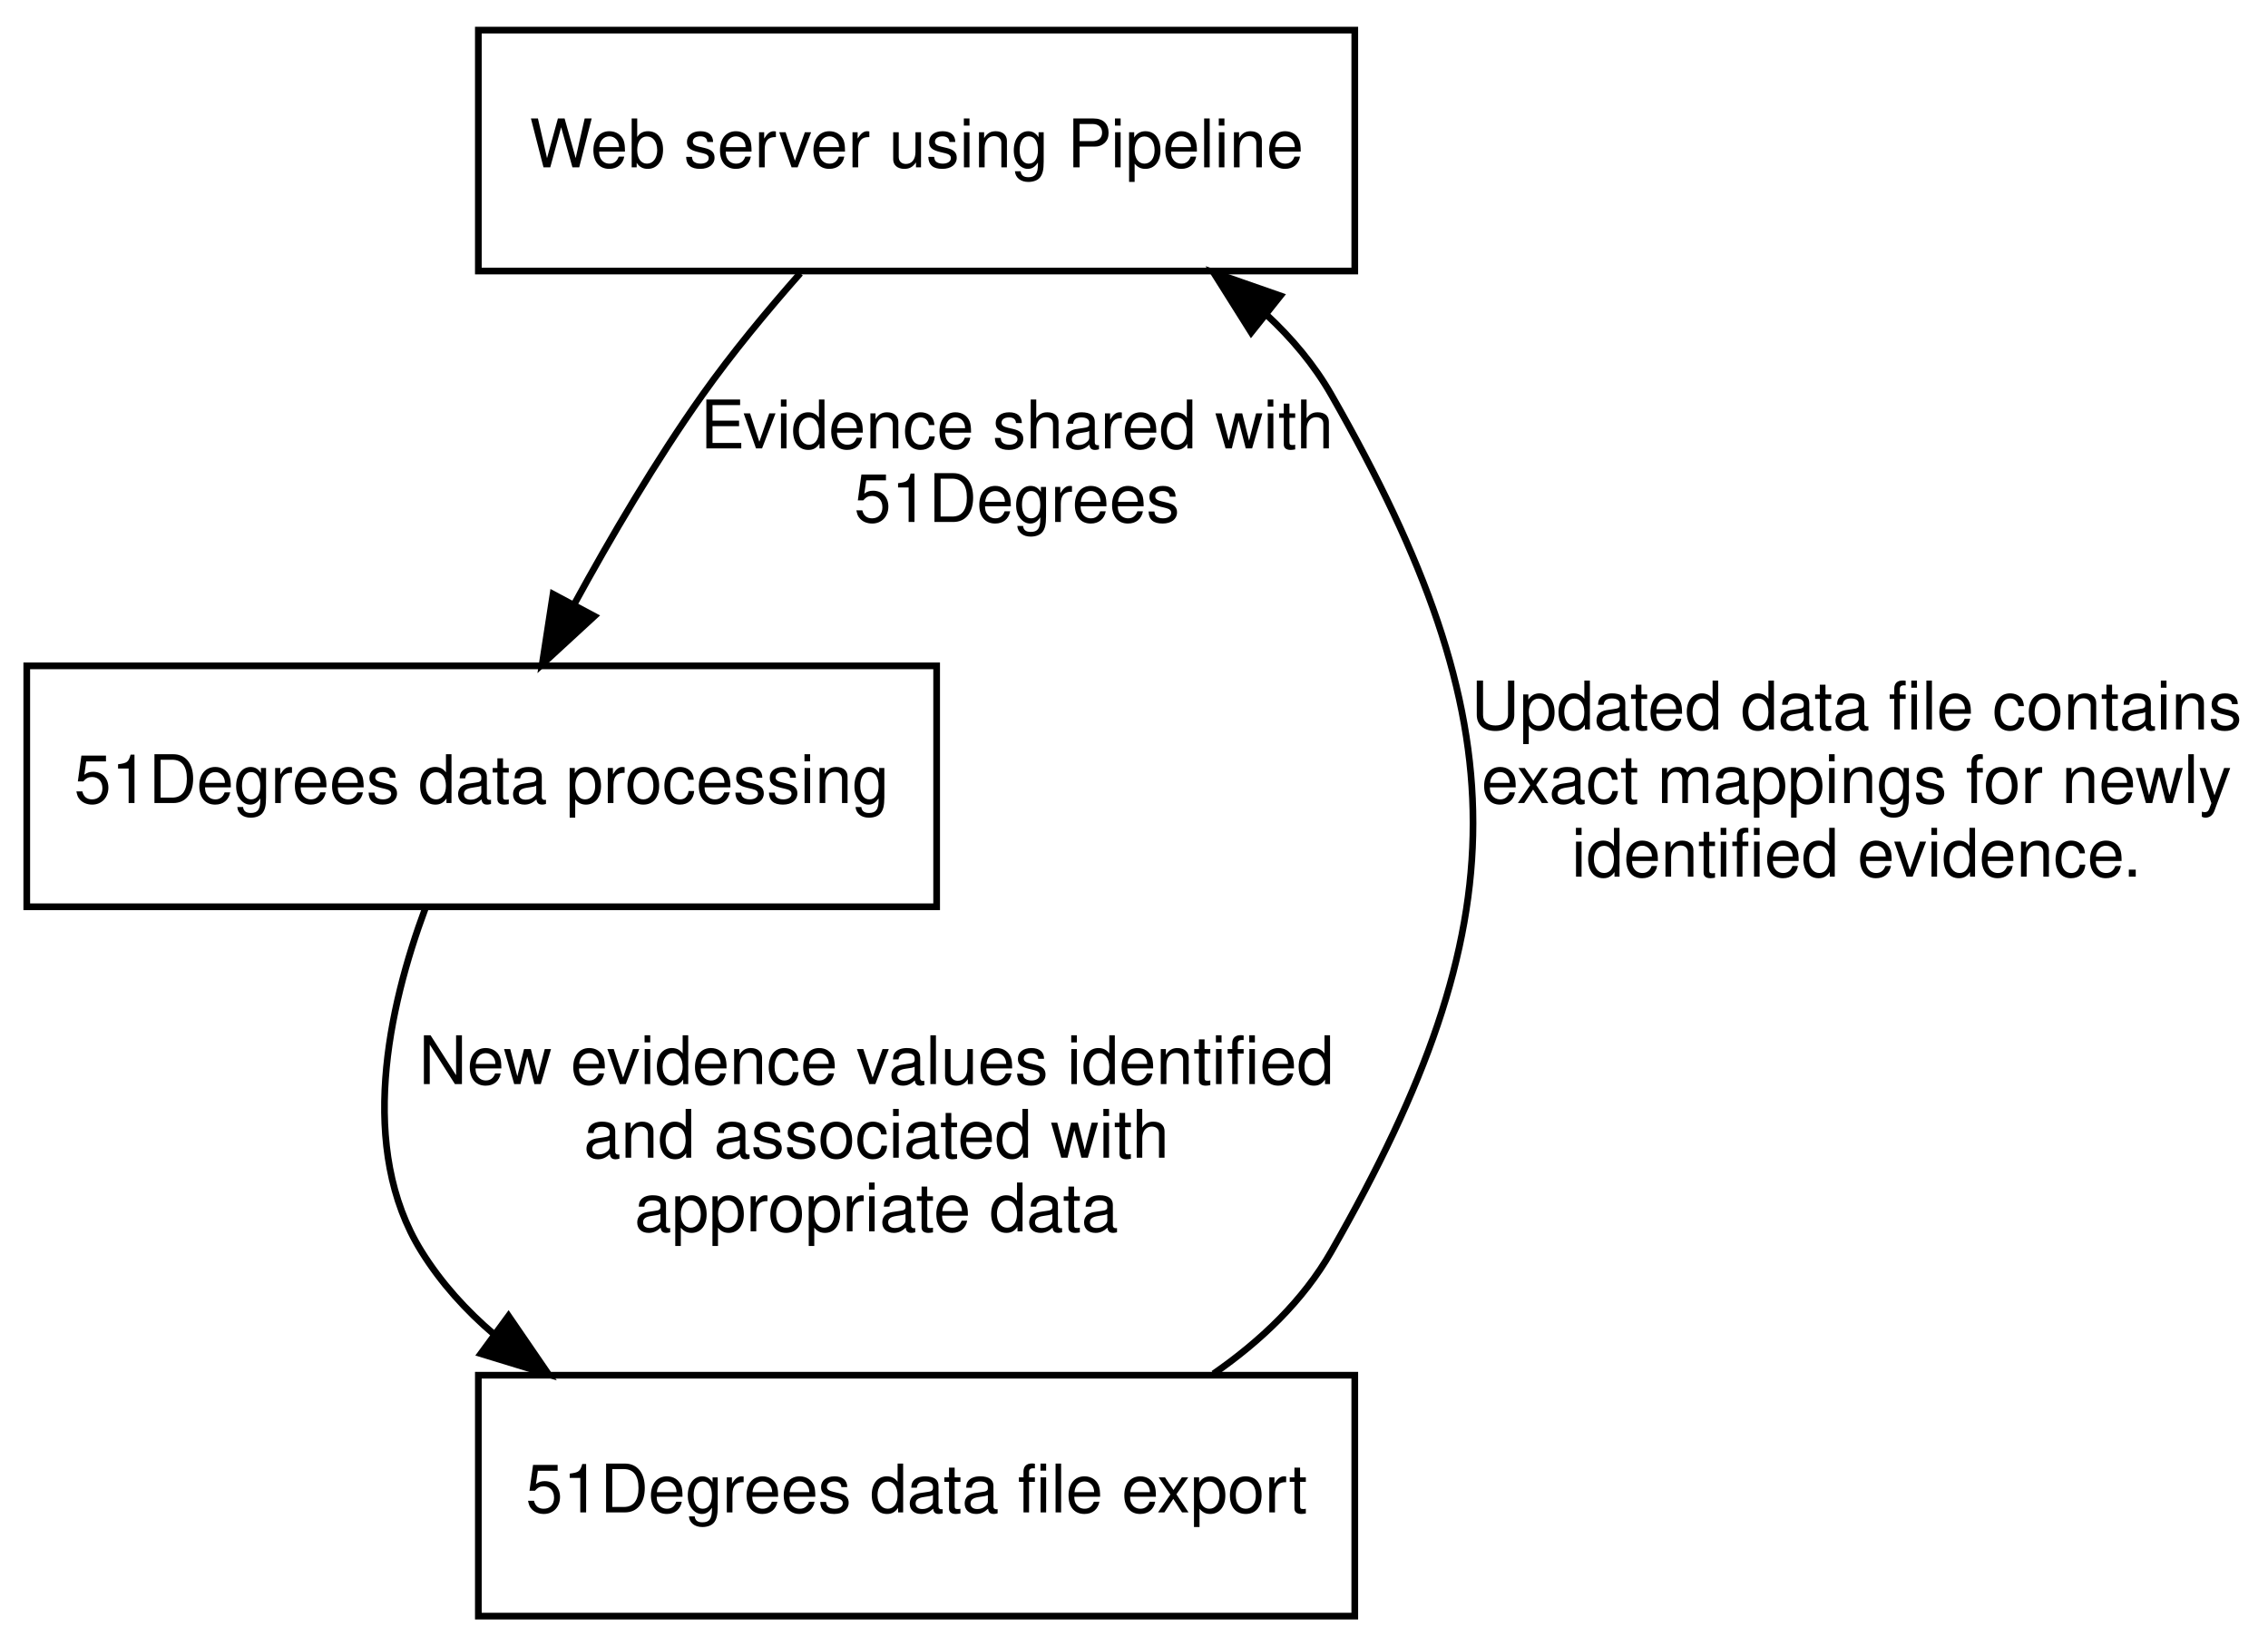
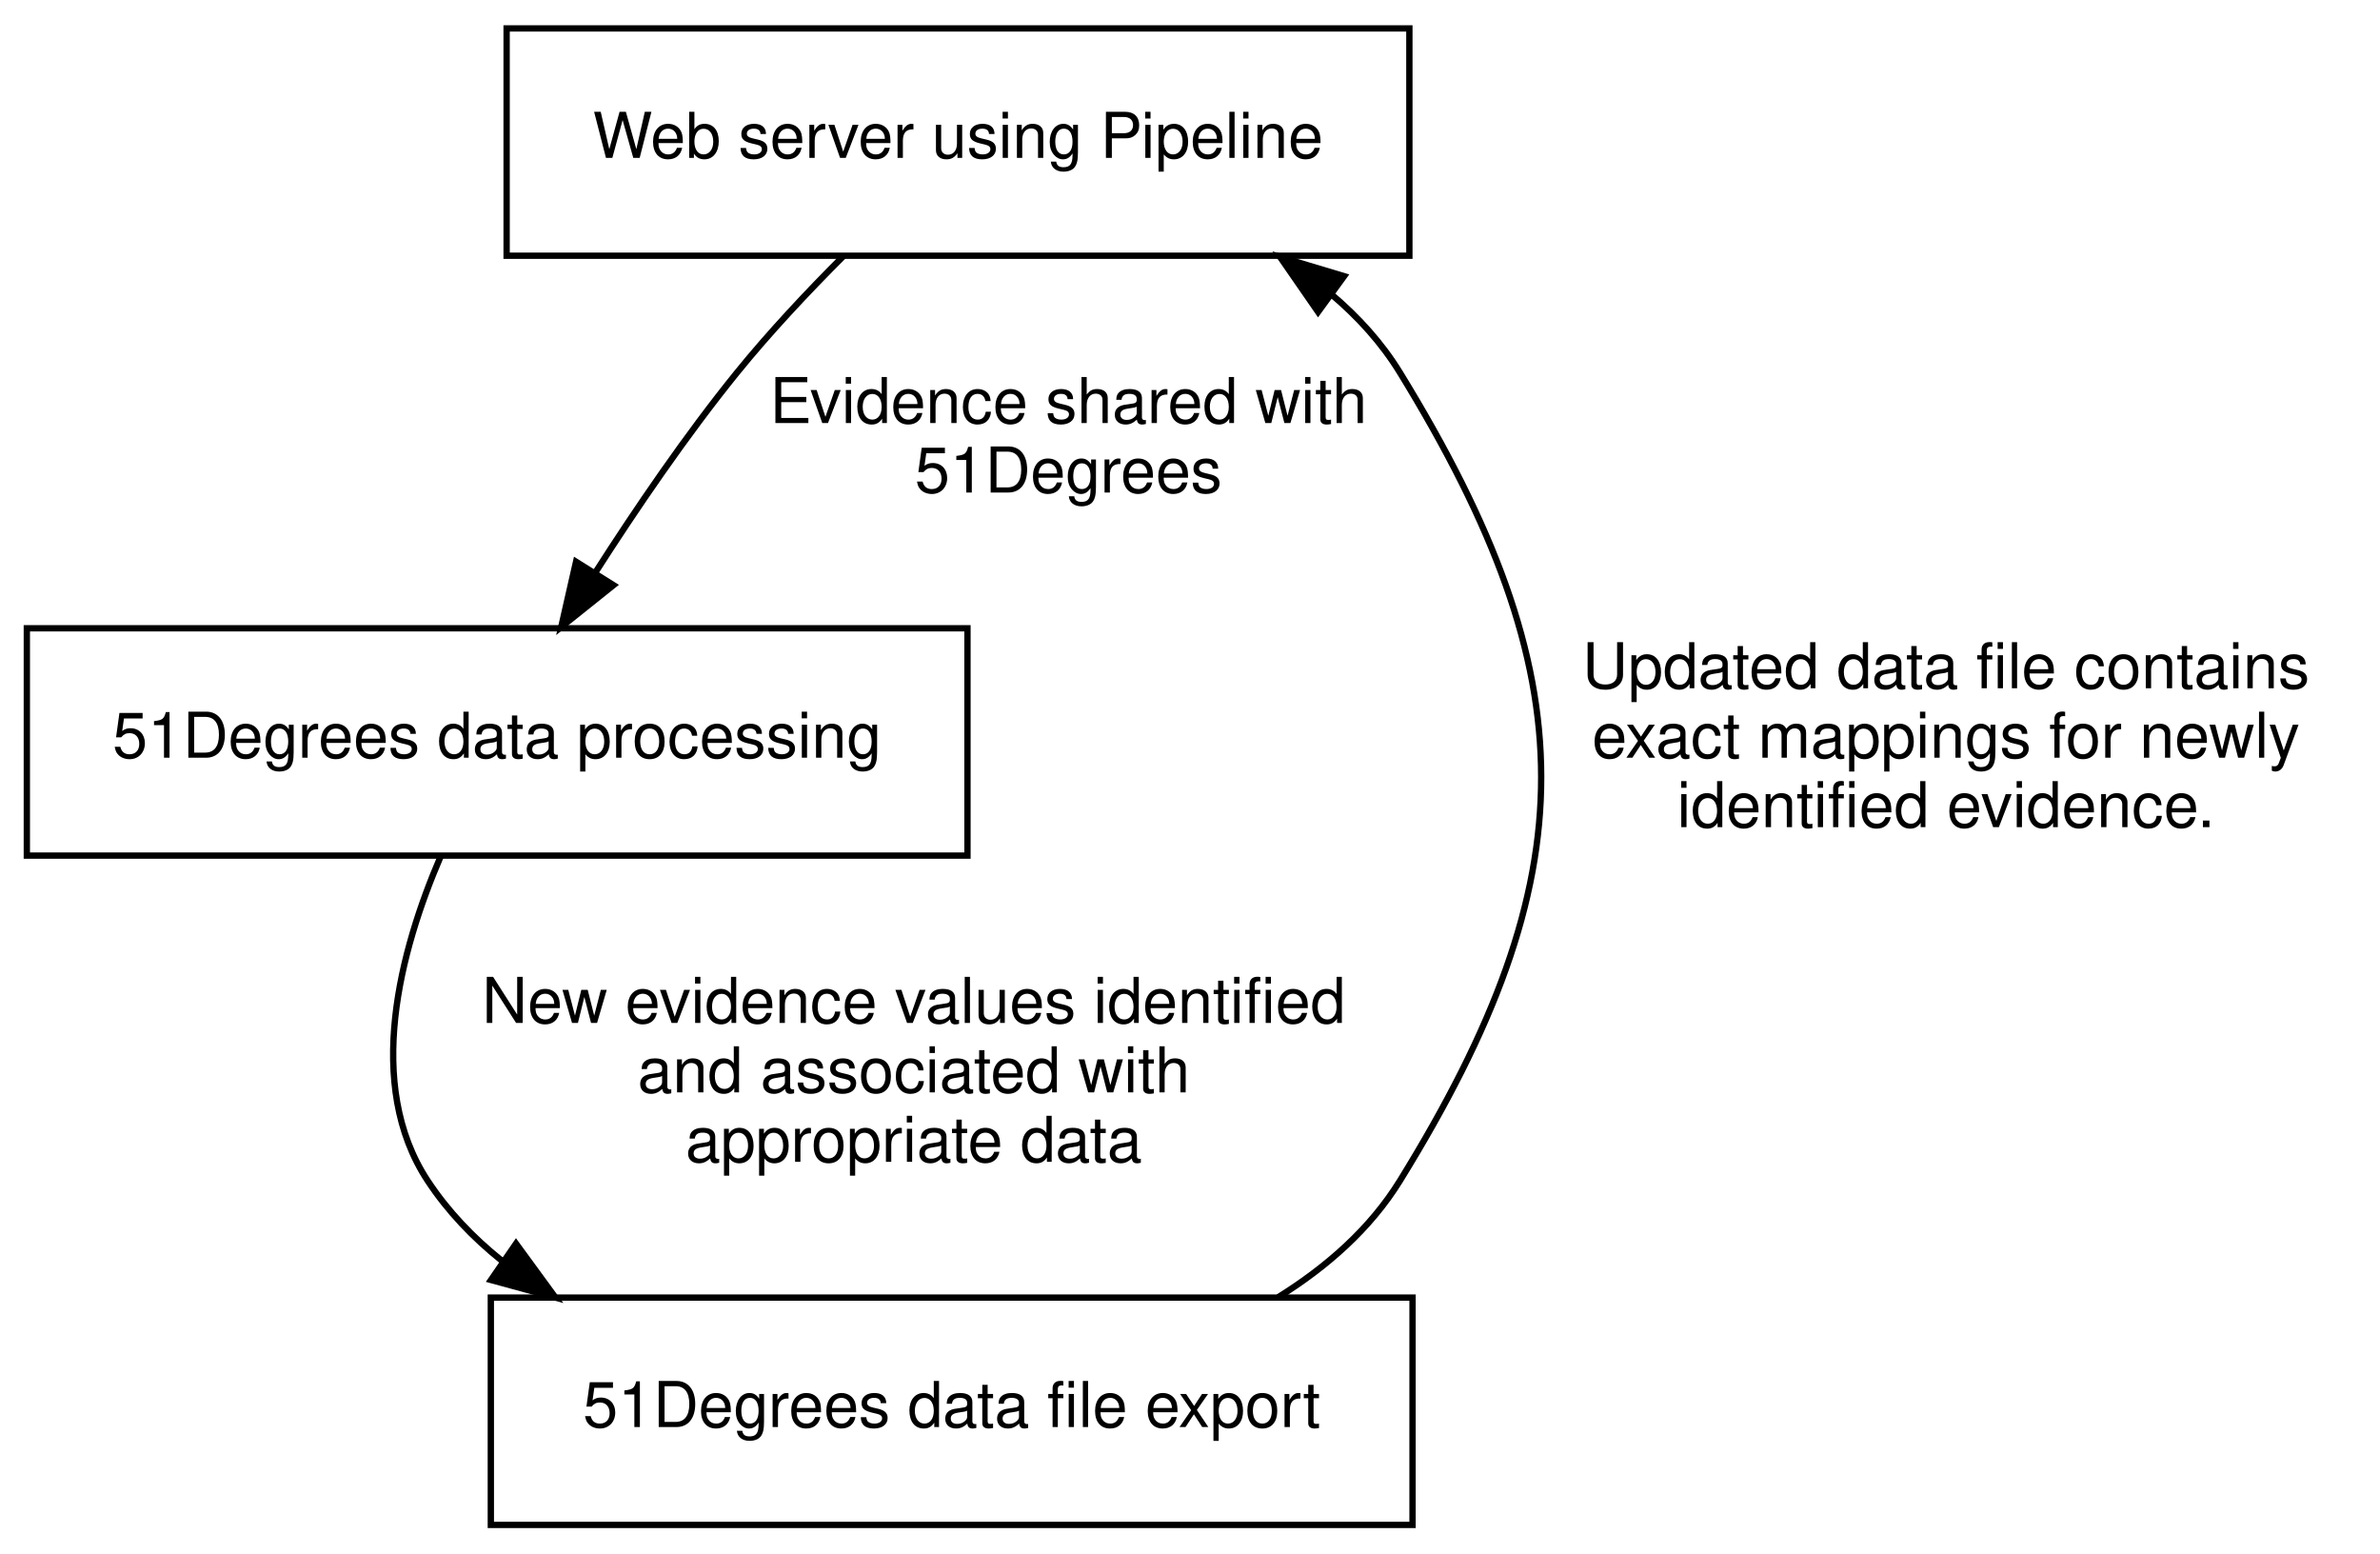
- <svg xmlns="http://www.w3.org/2000/svg" width="339pt" height="246pt" viewBox="0.00 0.00 339.00 246.00">
+ <svg xmlns="http://www.w3.org/2000/svg" width="377pt" height="246pt" viewBox="0.00 0.00 376.50 246.00">
  <g id="graph0" class="graph" transform="scale(1 1) rotate(0) translate(4 242)">
    <g id="node1" class="node">
-       <polygon fill="none" stroke="#000000" points="67.5,-201.5 67.5,-237.5 198.5,-237.5 198.5,-201.5 67.5,-201.5" />
-       <text text-anchor="middle" x="133" y="-217" font-family="Helvetica,sans-Serif" font-size="10.00" fill="#000000">Web server using Pipeline</text>
+       <polygon fill="none" stroke="black" points="76,-201.5 76,-237.5 219,-237.5 219,-201.5 76,-201.5" />
+       <text text-anchor="middle" x="147.5" y="-217" font-family="Helvetica,sans-Serif" font-size="10.00">Web server using Pipeline</text>
    </g>
    <g id="node2" class="node">
-       <polygon fill="none" stroke="#000000" points="0,-106.5 0,-142.5 136,-142.5 136,-106.5 0,-106.5" />
-       <text text-anchor="middle" x="68" y="-122" font-family="Helvetica,sans-Serif" font-size="10.00" fill="#000000">51Degrees data processing</text>
+       <polygon fill="none" stroke="black" points="0,-106.5 0,-142.5 149,-142.5 149,-106.5 0,-106.5" />
+       <text text-anchor="middle" x="74.5" y="-122" font-family="Helvetica,sans-Serif" font-size="10.00">51Degrees data processing</text>
    </g>
    <g id="edge1" class="edge">
-       <path fill="none" stroke="#000000" d="M115.618,-201.167C110.644,-195.536 105.386,-189.187 101,-183 94.029,-173.168 87.308,-161.739 81.771,-151.605" />
-       <polygon fill="#000000" stroke="#000000" points="84.84,-149.922 77.046,-142.746 78.664,-153.217 84.84,-149.922" />
-       <text text-anchor="middle" x="148" y="-175" font-family="Helvetica,sans-Serif" font-size="10.00" fill="#000000">Evidence shared with</text>
-       <text text-anchor="middle" x="148" y="-164" font-family="Helvetica,sans-Serif" font-size="10.00" fill="#000000">51Degrees</text>
+       <path fill="none" stroke="black" d="M129.35,-201.44C123.7,-195.79 117.62,-189.32 112.5,-183 104.46,-173.08 96.52,-161.43 89.99,-151.23" />
+       <polygon fill="black" stroke="black" points="92.93,-149.33 84.65,-142.71 87,-153.04 92.93,-149.33" />
+       <text text-anchor="middle" x="165" y="-175" font-family="Helvetica,sans-Serif" font-size="10.00">Evidence shared with</text>
+       <text text-anchor="middle" x="165" y="-164" font-family="Helvetica,sans-Serif" font-size="10.00">51Degrees</text>
    </g>
    <g id="node3" class="node">
-       <polygon fill="none" stroke="#000000" points="67.5,-.5 67.5,-36.5 198.5,-36.5 198.5,-.5 67.5,-.5" />
-       <text text-anchor="middle" x="133" y="-16" font-family="Helvetica,sans-Serif" font-size="10.00" fill="#000000">51Degrees data file export</text>
+       <polygon fill="none" stroke="black" points="73.5,-0.5 73.5,-36.5 219.5,-36.5 219.5,-0.5 73.5,-0.5" />
+       <text text-anchor="middle" x="146.5" y="-16" font-family="Helvetica,sans-Serif" font-size="10.00">51Degrees data file export</text>
    </g>
    <g id="edge2" class="edge">
-       <path fill="none" stroke="#000000" d="M59.581,-106.293C54.047,-91.413 49.428,-70.395 59,-55 61.931,-50.286 65.67,-46.163 69.906,-42.56" />
-       <polygon fill="#000000" stroke="#000000" points="72.008,-45.358 77.999,-36.62 67.866,-39.715 72.008,-45.358" />
-       <text text-anchor="middle" x="127" y="-80" font-family="Helvetica,sans-Serif" font-size="10.00" fill="#000000">New evidence values identified</text>
-       <text text-anchor="middle" x="127" y="-69" font-family="Helvetica,sans-Serif" font-size="10.00" fill="#000000">and associated with</text>
-       <text text-anchor="middle" x="127" y="-58" font-family="Helvetica,sans-Serif" font-size="10.00" fill="#000000">appropriate data</text>
+       <path fill="none" stroke="black" d="M65.54,-106.34C59.18,-91.56 53.42,-70.28 63.5,-55 66.68,-50.18 70.67,-46.01 75.17,-42.4" />
+       <polygon fill="black" stroke="black" points="77.49,-45.05 83.74,-36.5 73.52,-39.29 77.49,-45.05" />
+       <text text-anchor="middle" x="140.5" y="-80" font-family="Helvetica,sans-Serif" font-size="10.00">New evidence values identified</text>
+       <text text-anchor="middle" x="140.5" y="-69" font-family="Helvetica,sans-Serif" font-size="10.00">and associated with</text>
+       <text text-anchor="middle" x="140.5" y="-58" font-family="Helvetica,sans-Serif" font-size="10.00">appropriate data</text>
    </g>
    <g id="edge3" class="edge">
-       <path fill="none" stroke="#000000" d="M177.38,-36.712C184.434,-41.595 190.784,-47.626 195,-55 223.235,-104.387 223.235,-133.613 195,-183 192.431,-187.493 189.069,-191.488 185.239,-195.029" />
-       <polygon fill="#000000" stroke="#000000" points="183.022,-192.32 177.38,-201.288 187.383,-197.796 183.022,-192.32" />
-       <text text-anchor="middle" x="273.5" y="-133" font-family="Helvetica,sans-Serif" font-size="10.00" fill="#000000">Updated data file contains</text>
-       <text text-anchor="middle" x="273.5" y="-122" font-family="Helvetica,sans-Serif" font-size="10.00" fill="#000000">exact mappings for newly</text>
-       <text text-anchor="middle" x="273.5" y="-111" font-family="Helvetica,sans-Serif" font-size="10.00" fill="#000000">identified evidence.</text>
+       <path fill="none" stroke="black" d="M198.23,-36.57C205.9,-41.34 212.79,-47.38 217.5,-55 247.41,-103.39 247.27,-134.52 217.5,-183 214.6,-187.72 210.86,-191.83 206.62,-195.41" />
+       <polygon fill="black" stroke="black" points="204.54,-192.6 198.51,-201.31 208.66,-198.26 204.54,-192.6" />
+       <text text-anchor="middle" x="304" y="-133" font-family="Helvetica,sans-Serif" font-size="10.00">Updated data file contains</text>
+       <text text-anchor="middle" x="304" y="-122" font-family="Helvetica,sans-Serif" font-size="10.00">exact mappings for newly</text>
+       <text text-anchor="middle" x="304" y="-111" font-family="Helvetica,sans-Serif" font-size="10.00">identified evidence.</text>
    </g>
  </g>
</svg>
